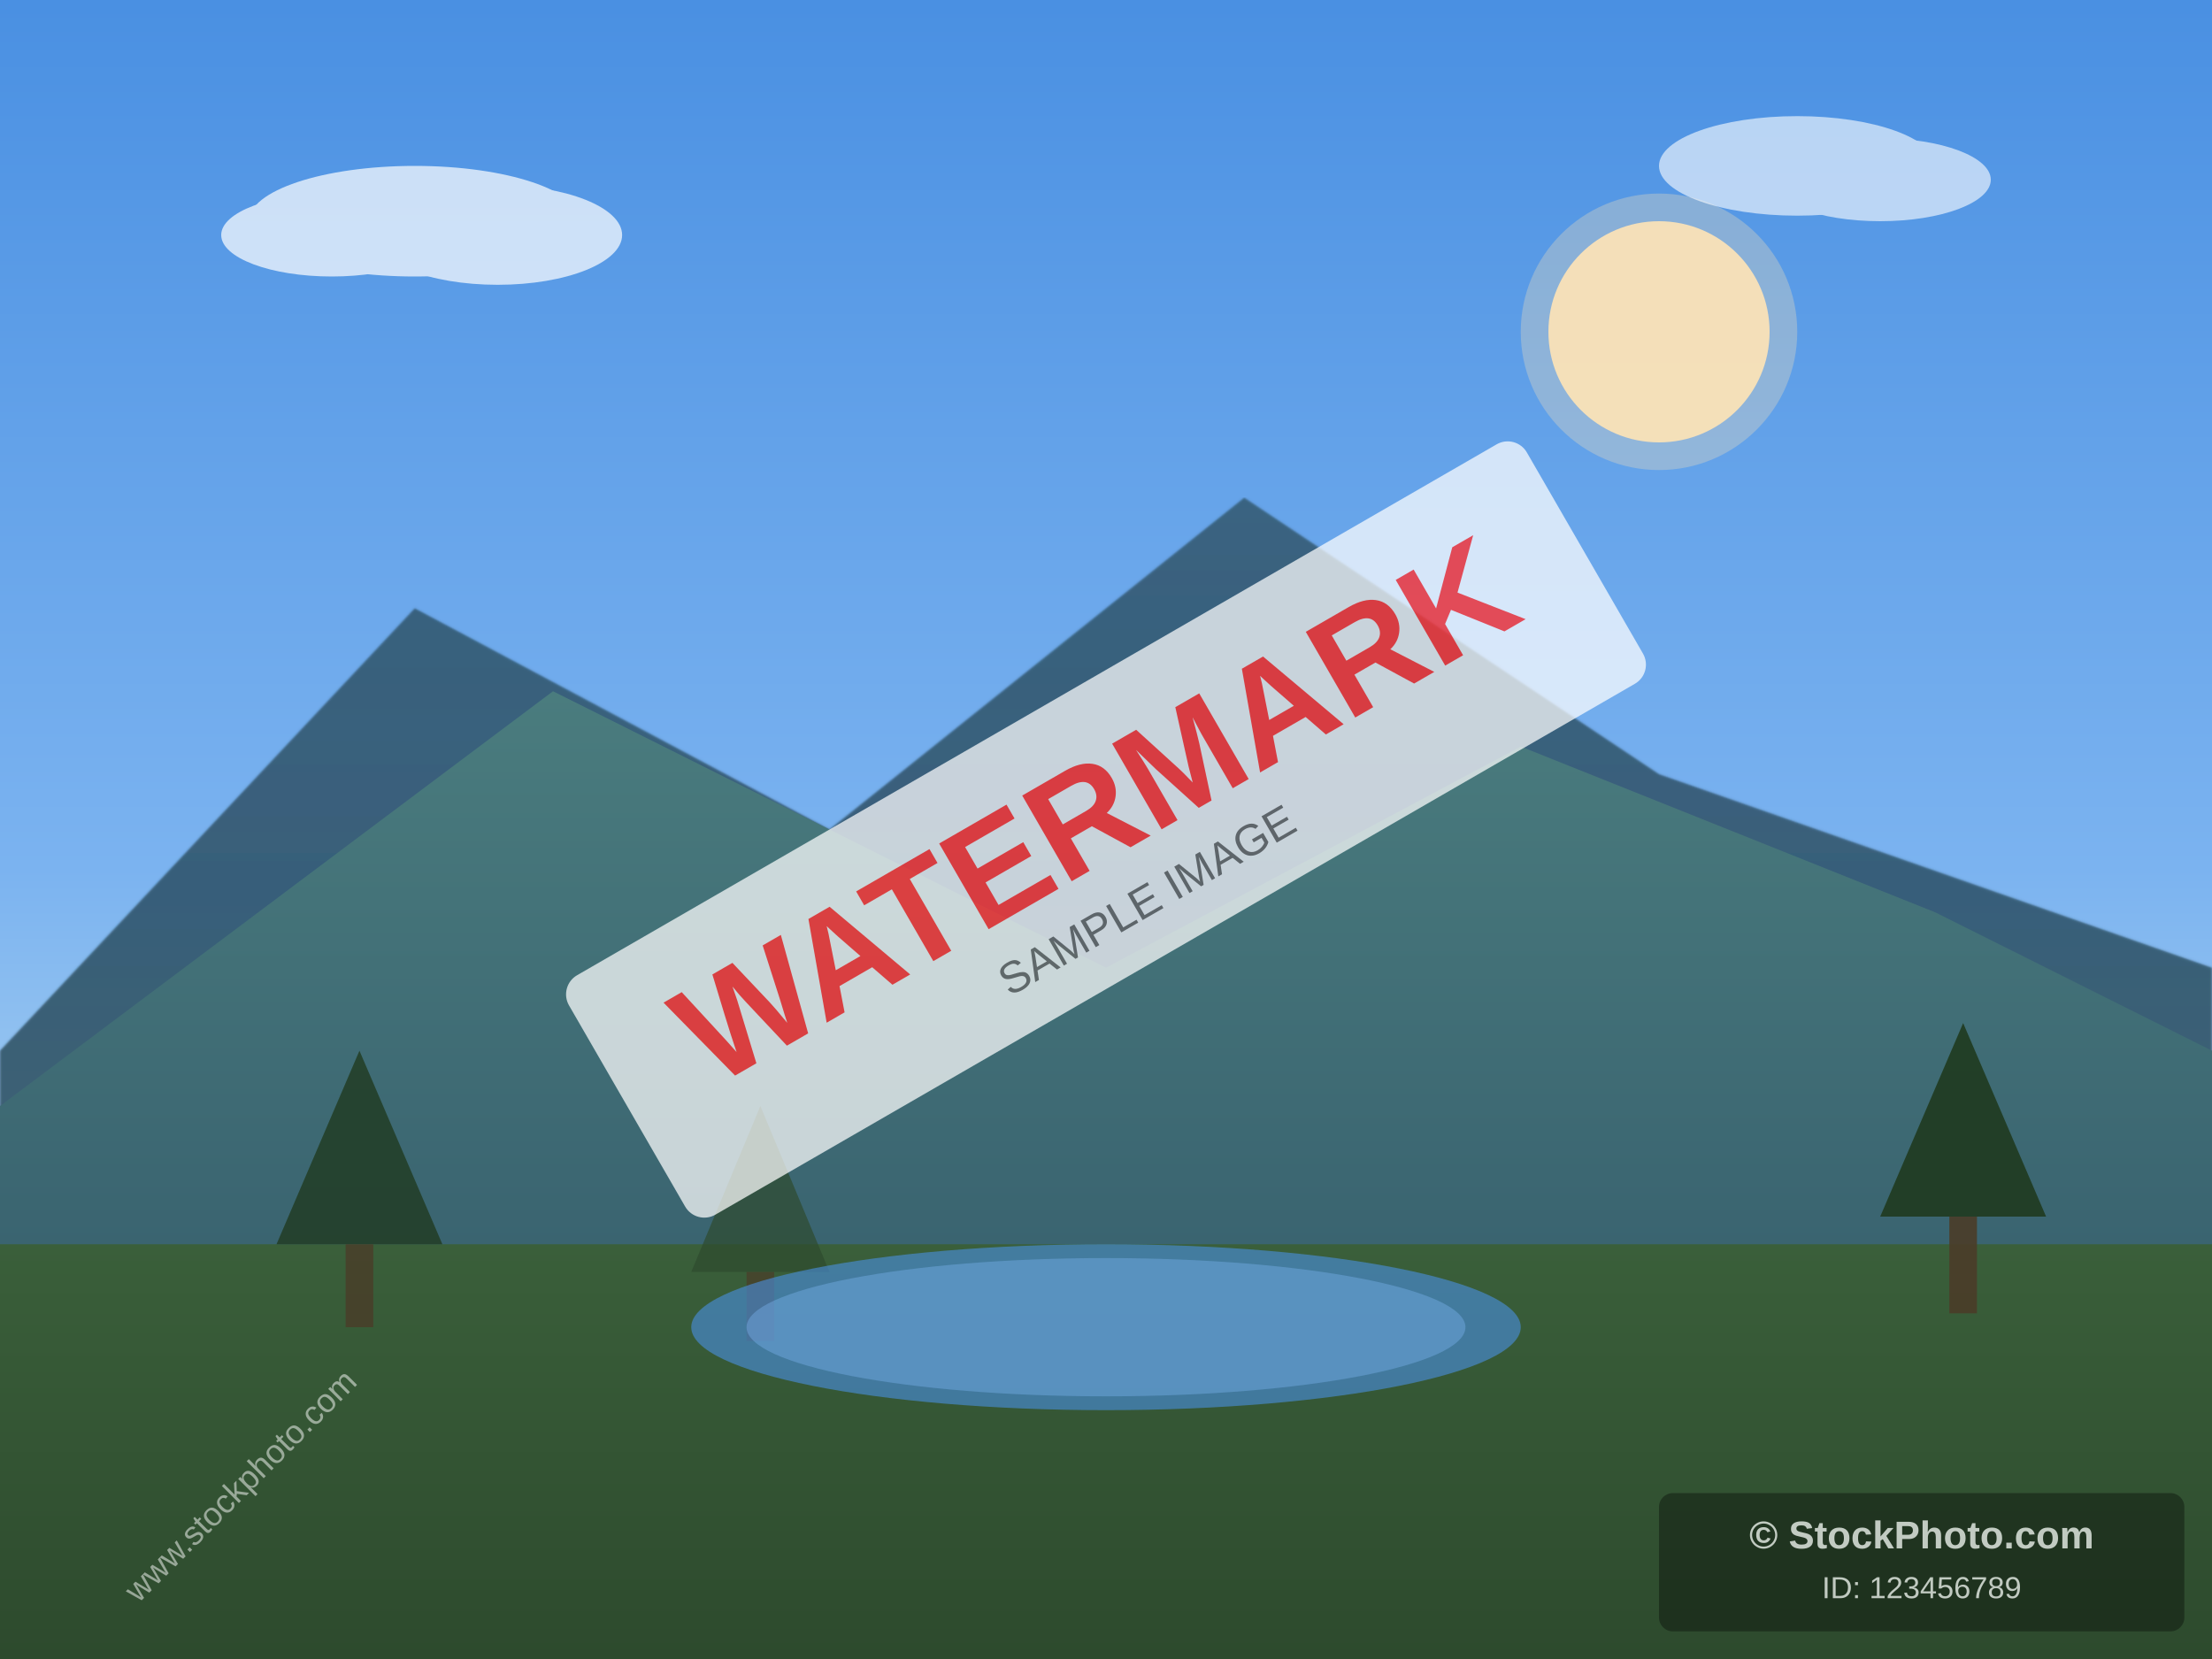
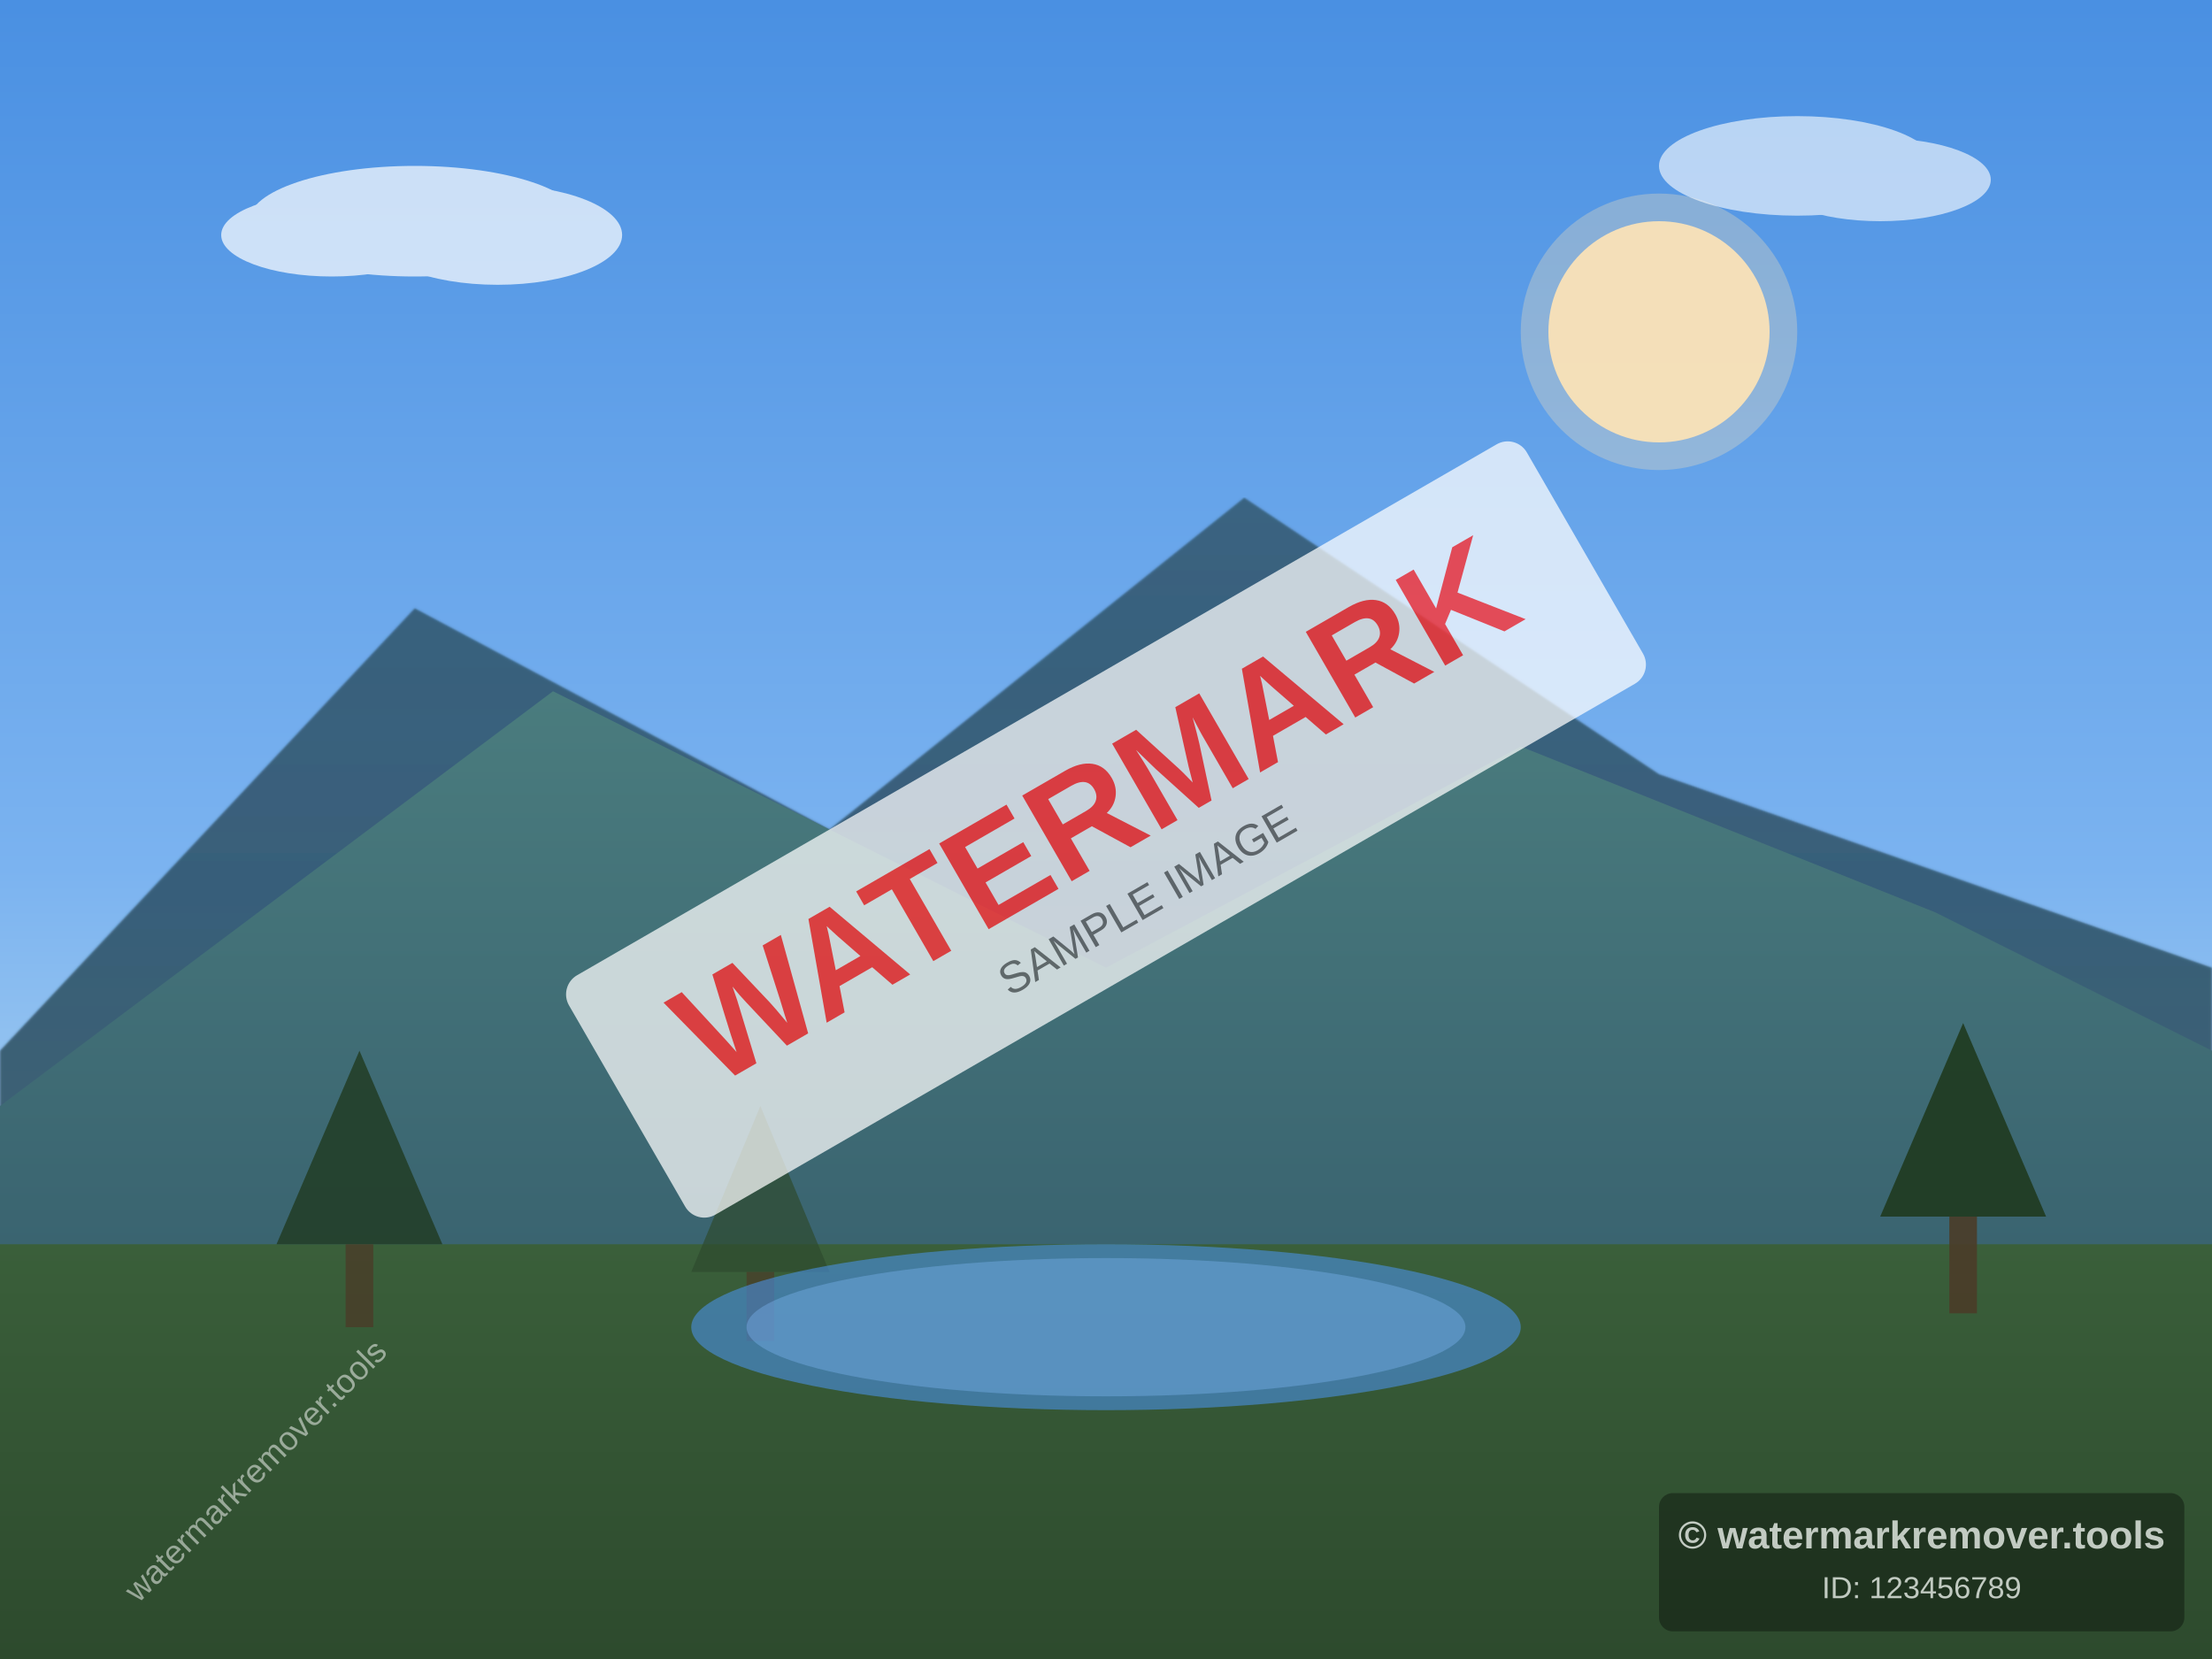
<svg xmlns="http://www.w3.org/2000/svg" width="800" height="600">
  <defs>
    <linearGradient id="sky" x1="0%" y1="0%" x2="0%" y2="100%">
      <stop offset="0%" style="stop-color:#4A90E2;stop-opacity:1" />
      <stop offset="70%" style="stop-color:#7BB3F0;stop-opacity:1" />
      <stop offset="100%" style="stop-color:#A8D0F0;stop-opacity:1" />
    </linearGradient>
    <linearGradient id="mountain1" x1="0%" y1="0%" x2="0%" y2="100%">
      <stop offset="0%" style="stop-color:#2E5266;stop-opacity:1" />
      <stop offset="100%" style="stop-color:#1C3A47;stop-opacity:1" />
    </linearGradient>
    <linearGradient id="mountain2" x1="0%" y1="0%" x2="0%" y2="100%">
      <stop offset="0%" style="stop-color:#4A7C7E;stop-opacity:1" />
      <stop offset="100%" style="stop-color:#2E5266;stop-opacity:1" />
    </linearGradient>
    <linearGradient id="ground" x1="0%" y1="0%" x2="0%" y2="100%">
      <stop offset="0%" style="stop-color:#3A5F3A;stop-opacity:1" />
      <stop offset="100%" style="stop-color:#2D4A2D;stop-opacity:1" />
    </linearGradient>
    <filter id="blur" x="0" y="0">
      <feGaussianBlur in="SourceGraphic" stdDeviation="0.5" />
    </filter>
  </defs>
  <rect width="800" height="450" fill="url(#sky)" />
  <circle cx="600" cy="120" r="40" fill="#FFE4B5" opacity="0.9">
    <animate attributeName="opacity" values="0.9;1;0.9" dur="4s" repeatCount="indefinite" />
  </circle>
  <circle cx="600" cy="120" r="50" fill="#FFE4B5" opacity="0.3" />
  <g opacity="0.7">
    <ellipse cx="150" cy="80" rx="60" ry="20" fill="white" />
    <ellipse cx="180" cy="85" rx="45" ry="18" fill="white" />
    <ellipse cx="120" cy="85" rx="40" ry="15" fill="white" />
  </g>
  <g opacity="0.6">
    <ellipse cx="650" cy="60" rx="50" ry="18" fill="white" />
    <ellipse cx="680" cy="65" rx="40" ry="15" fill="white" />
  </g>
  <polygon points="0,380 150,220 300,300 450,180 600,280 800,350 800,600 0,600" fill="url(#mountain1)" opacity="0.8" filter="url(#blur)" />
  <polygon points="0,400 200,250 400,350 550,270 700,330 800,380 800,600 0,600" fill="url(#mountain2)" />
  <rect x="0" y="450" width="800" height="150" fill="url(#ground)" />
  <g opacity="0.8">
    <polygon points="100,450 130,380 160,450" fill="#1F3A1F" />
    <rect x="125" y="450" width="10" height="30" fill="#4A3C28" />
  </g>
  <g opacity="0.7">
    <polygon points="250,460 275,400 300,460" fill="#2D4A2D" />
    <rect x="270" y="460" width="10" height="25" fill="#4A3C28" />
  </g>
  <g opacity="0.9">
    <polygon points="680,440 710,370 740,440" fill="#1F3A1F" />
    <rect x="705" y="440" width="10" height="35" fill="#4A3C28" />
  </g>
  <ellipse cx="400" cy="480" rx="150" ry="30" fill="#4A90E2" opacity="0.6" />
  <ellipse cx="400" cy="480" rx="130" ry="25" fill="#7BB3F0" opacity="0.4" />
  <g transform="rotate(-30 400 300)" opacity="0.8">
    <rect x="200" y="250" width="400" height="100" fill="white" opacity="0.9" rx="8" />
    <text x="400" y="310" font-family="Arial, sans-serif" font-size="52" font-weight="bold" text-anchor="middle" fill="#FF3333">
      WATERMARK
    </text>
    <text x="400" y="335" font-family="Arial, sans-serif" font-size="16" text-anchor="middle" fill="#666666">
      SAMPLE IMAGE
    </text>
  </g>
  <g opacity="0.7">
    <rect x="600" y="540" width="190" height="50" fill="black" opacity="0.5" rx="5" />
    <text x="695" y="560" font-family="Arial, sans-serif" font-size="14" text-anchor="middle" fill="white" font-weight="bold">
-       © StockPhoto.com
+       © watermarkremover.tools
    </text>
    <text x="695" y="578" font-family="Arial, sans-serif" font-size="11" text-anchor="middle" fill="white">
      ID: 123456789
    </text>
  </g>
  <text x="50" y="580" font-family="Arial, sans-serif" font-size="12" fill="white" opacity="0.5" transform="rotate(-45 50 580)">
-     www.stockphoto.com
+     watermarkremover.tools
  </text>
</svg>
